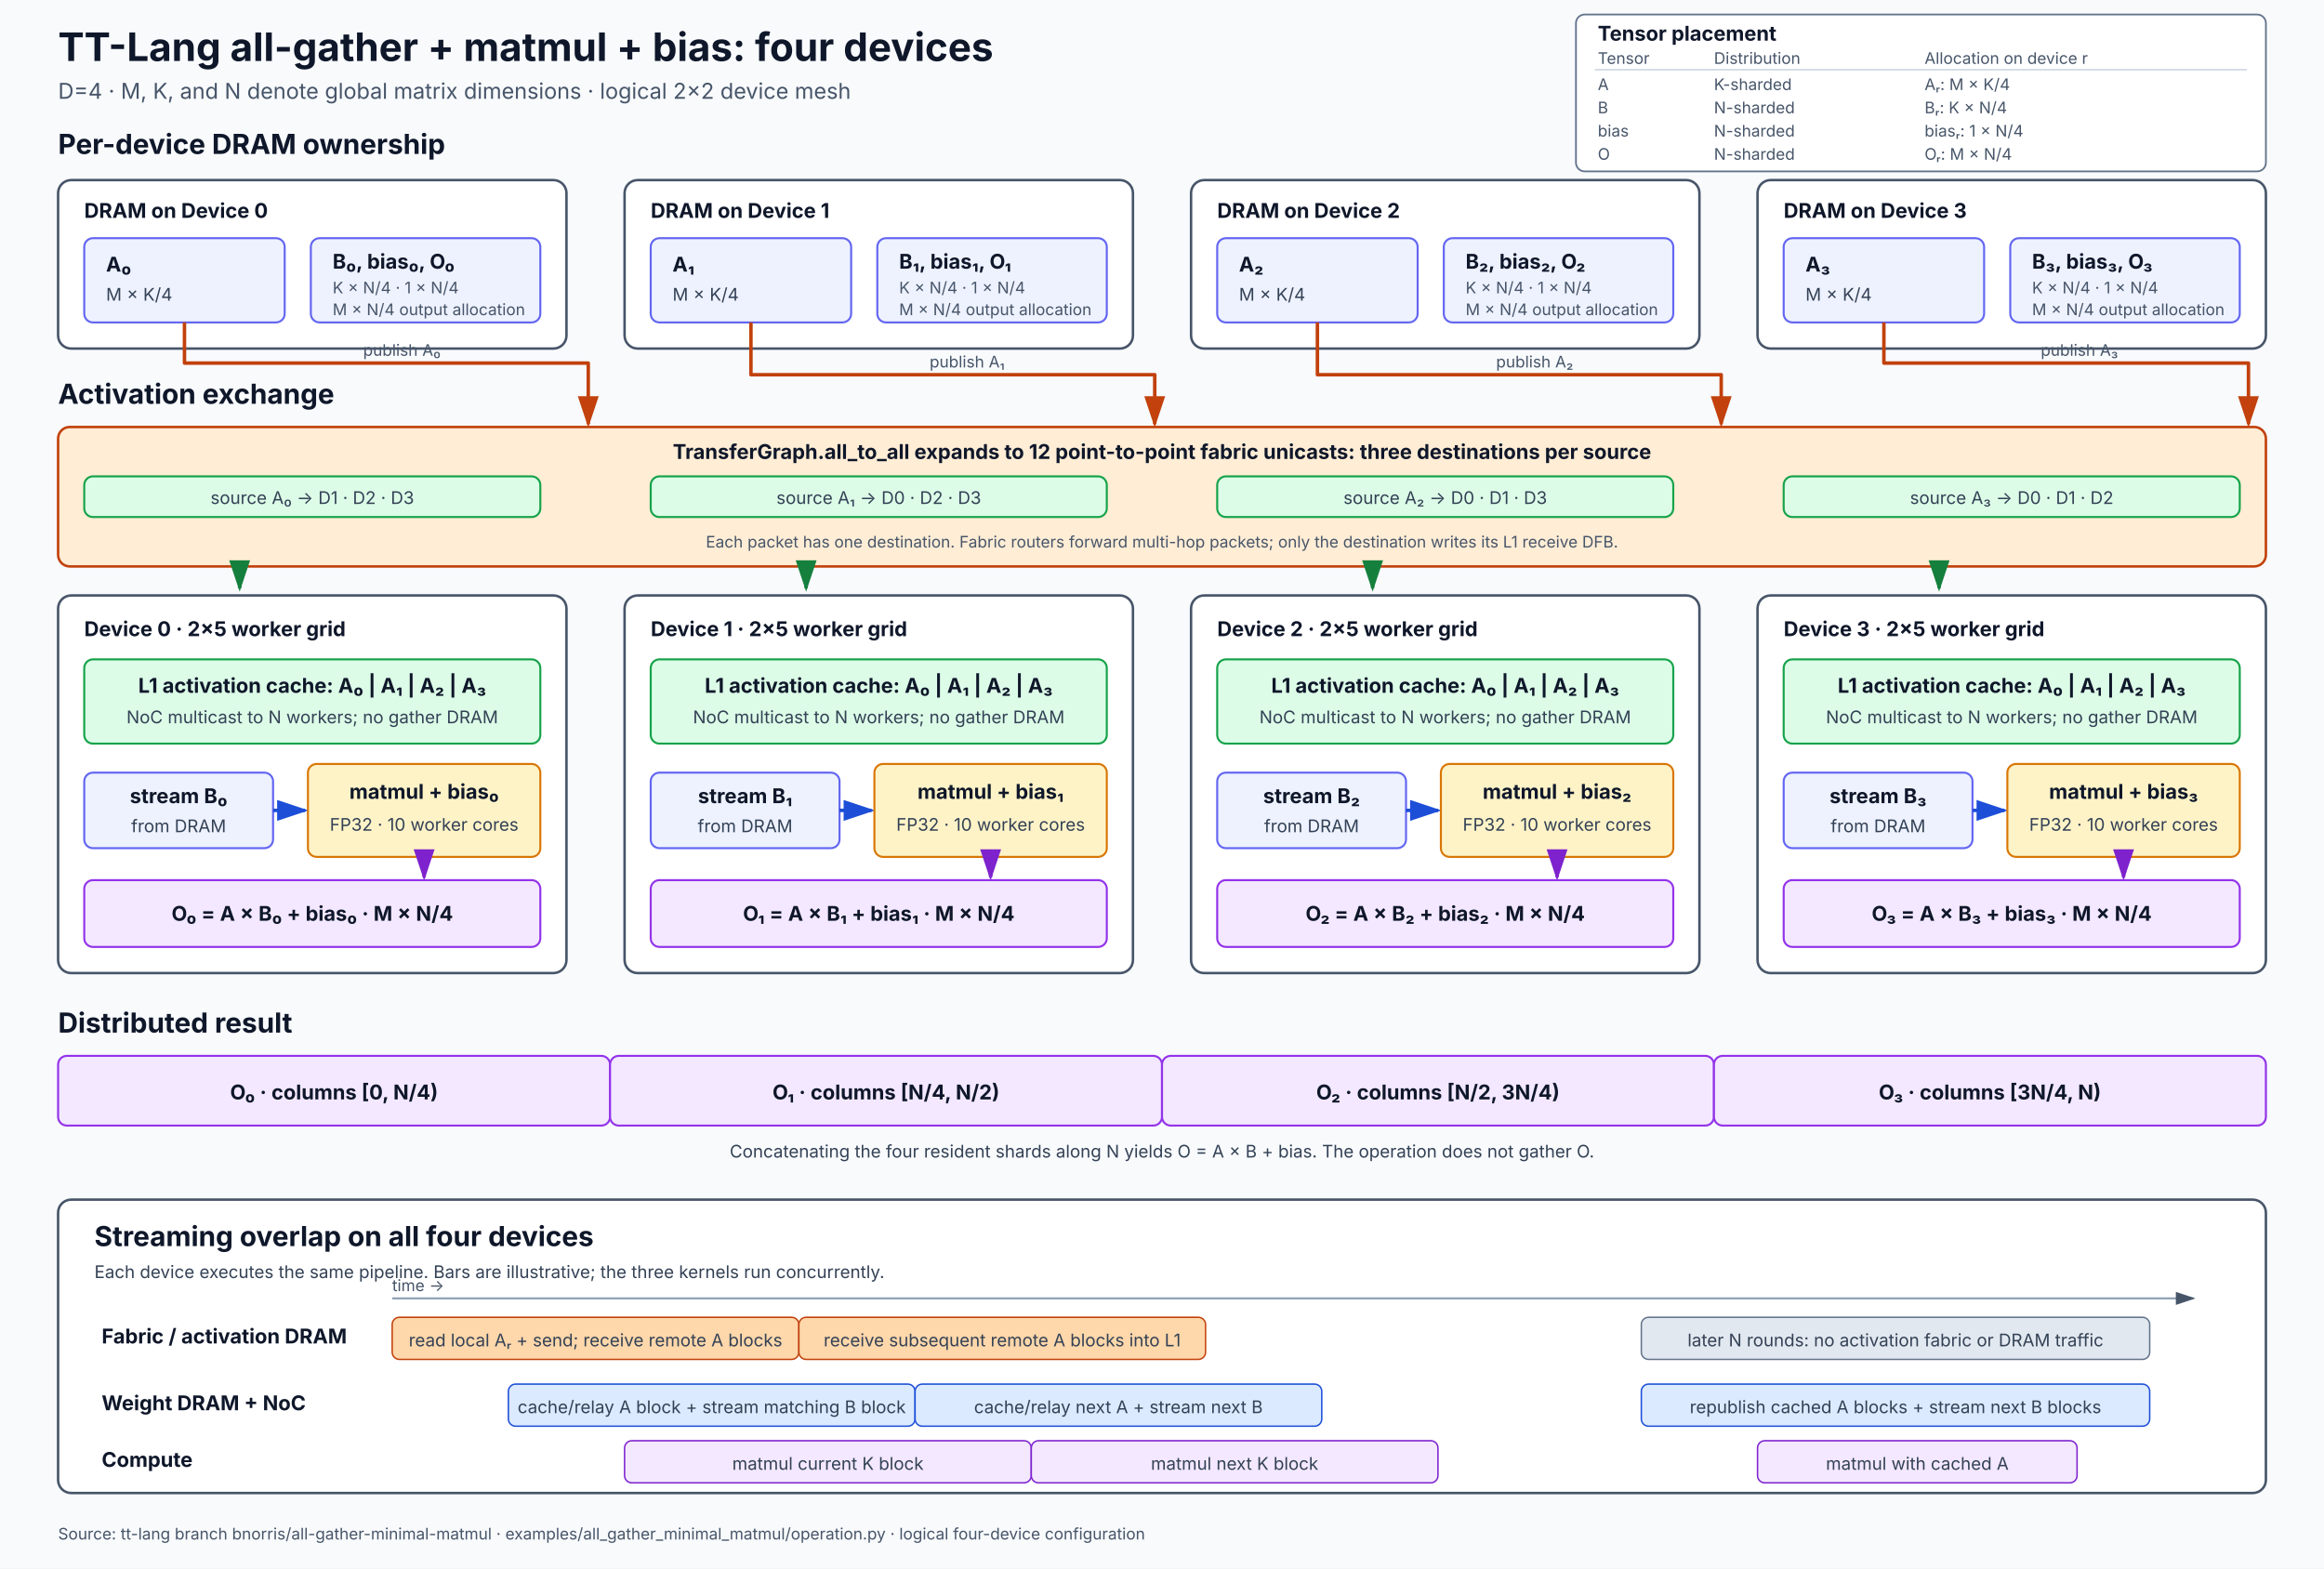
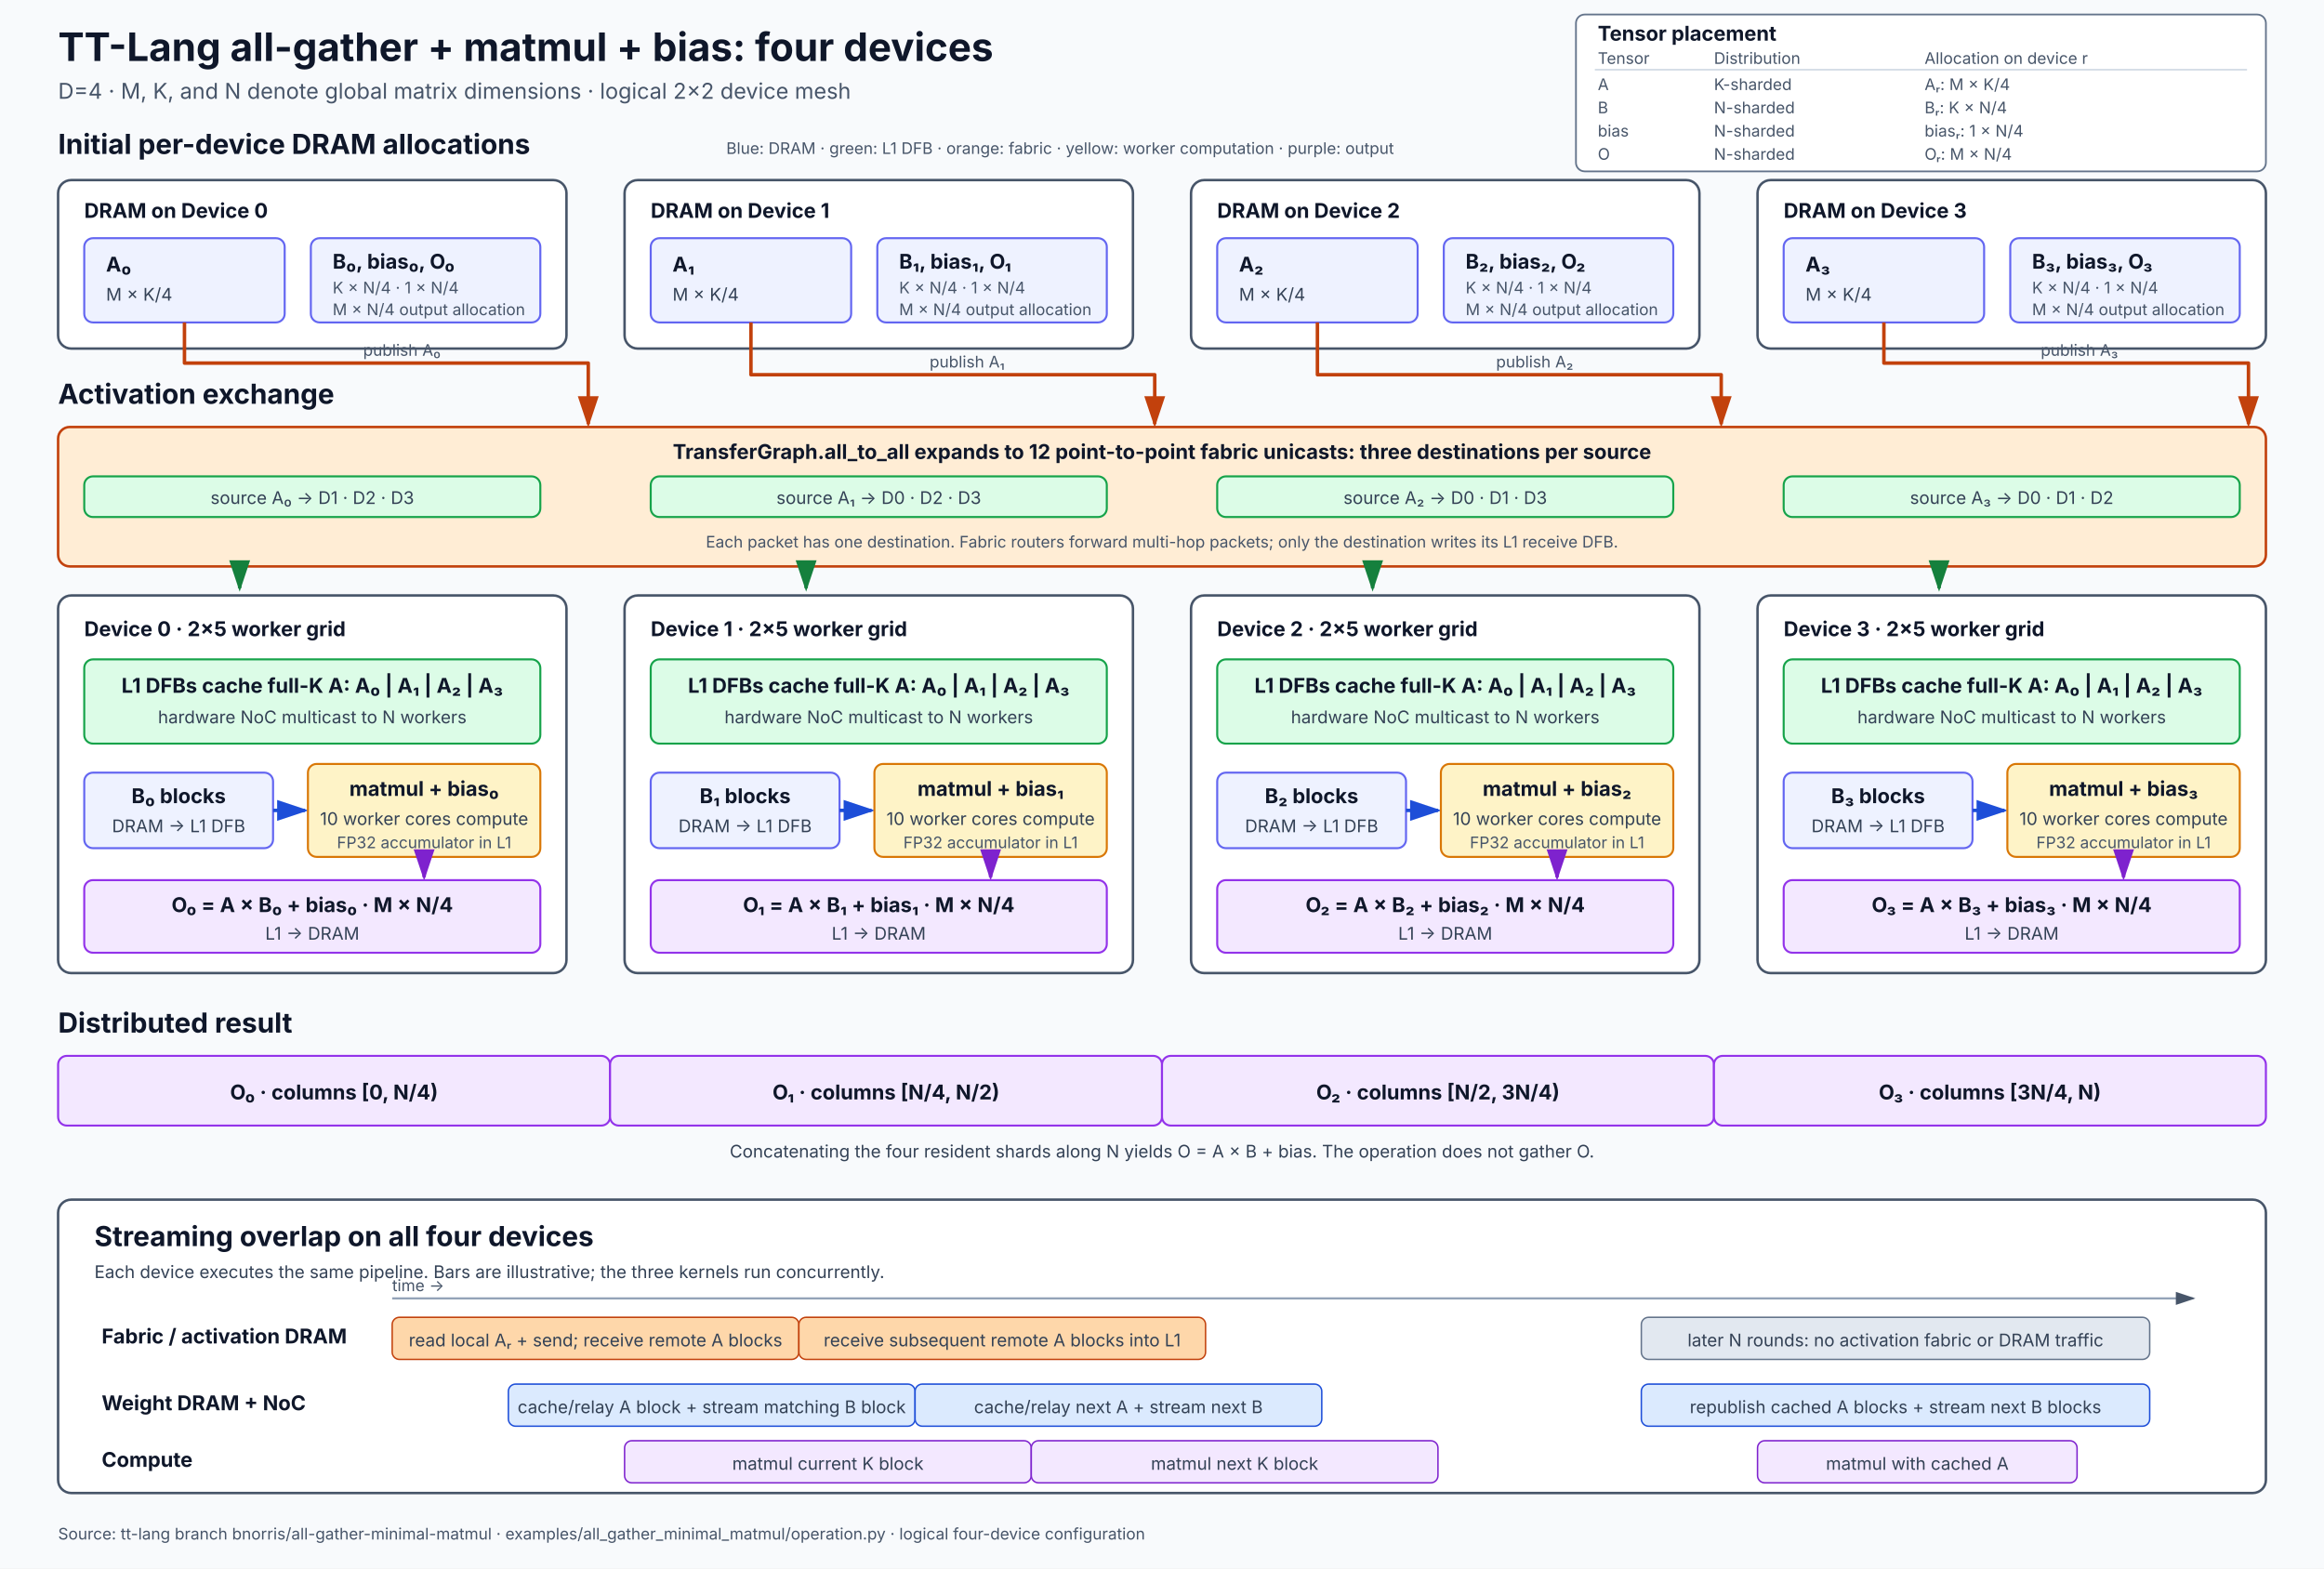
<svg xmlns="http://www.w3.org/2000/svg" width="1600" height="1080" viewBox="0 0 1600 1080" role="img" aria-labelledby="title description">
  <defs>
    <marker id="arrow-green" markerWidth="10" markerHeight="10" refX="8" refY="3" orient="auto" markerUnits="strokeWidth">
      <path d="M0,0 L0,6 L9,3 z" fill="#15803d" />
    </marker>
    <marker id="arrow-orange" markerWidth="10" markerHeight="10" refX="8" refY="3" orient="auto" markerUnits="strokeWidth">
      <path d="M0,0 L0,6 L9,3 z" fill="#c2410c" />
    </marker>
    <marker id="arrow-blue" markerWidth="10" markerHeight="10" refX="8" refY="3" orient="auto" markerUnits="strokeWidth">
      <path d="M0,0 L0,6 L9,3 z" fill="#1d4ed8" />
    </marker>
    <marker id="arrow-purple" markerWidth="10" markerHeight="10" refX="8" refY="3" orient="auto" markerUnits="strokeWidth">
      <path d="M0,0 L0,6 L9,3 z" fill="#7e22ce" />
    </marker>
    <marker id="arrow-gray" markerWidth="10" markerHeight="10" refX="8" refY="3" orient="auto" markerUnits="strokeWidth">
      <path d="M0,0 L0,6 L9,3 z" fill="#475569" />
    </marker>
    <style>
      text { font-family: Inter, ui-sans-serif, system-ui, sans-serif; fill: #0f172a; }
      .title { font-size: 27px; font-weight: 700; }
      .subtitle { font-size: 15px; fill: #475569; }
      .section { font-size: 19px; font-weight: 700; }
      .label { font-size: 14px; font-weight: 650; }
      .small { font-size: 12px; fill: #334155; }
      .tiny { font-size: 11px; fill: #475569; }
      .device { fill: #ffffff; stroke: #475569; stroke-width: 1.7; rx: 9; }
      .dram { fill: #eef2ff; stroke: #6366f1; stroke-width: 1.4; rx: 6; }
      .cache { fill: #dcfce7; stroke: #16a34a; stroke-width: 1.4; rx: 6; }
      .compute { fill: #fef3c7; stroke: #d97706; stroke-width: 1.4; rx: 6; }
      .output { fill: #f3e8ff; stroke: #9333ea; stroke-width: 1.4; rx: 6; }
      .fabric { fill: #ffedd5; stroke: #c2410c; stroke-width: 1.7; rx: 8; }
      .table { fill: #ffffff; stroke: #64748b; stroke-width: 1.2; rx: 6; }
      .rule { stroke: #cbd5e1; stroke-width: 1; }
      .route { fill: none; stroke-width: 2.4; stroke-linejoin: round; }
    </style>
  </defs>
  <rect width="1600" height="1080" fill="#f8fafc" />
  <text x="40" y="42" class="title">TT-Lang all-gather + matmul + bias: four devices</text>
  <text x="40" y="68" class="subtitle">D=4 · M, K, and N denote global matrix dimensions · logical 2×2 device mesh</text>
  <rect x="1085" y="10" width="475" height="108" class="table" />
  <text x="1100" y="28" class="label">Tensor placement</text>
  <text x="1100" y="44" class="tiny">Tensor</text>
  <text x="1180" y="44" class="tiny">Distribution</text>
  <text x="1325" y="44" class="tiny">Allocation on device r</text>
  <path d="M1098 48 H1547" class="rule" />
  <text x="1100" y="62" class="tiny">A</text>
  <text x="1180" y="62" class="tiny">K-sharded</text>
  <text x="1325" y="62" class="tiny">Aᵣ: M × K/4</text>
  <text x="1100" y="78" class="tiny">B</text>
  <text x="1180" y="78" class="tiny">N-sharded</text>
  <text x="1325" y="78" class="tiny">Bᵣ: K × N/4</text>
  <text x="1100" y="94" class="tiny">bias</text>
  <text x="1180" y="94" class="tiny">N-sharded</text>
  <text x="1325" y="94" class="tiny">biasᵣ: 1 × N/4</text>
  <text x="1100" y="110" class="tiny">O</text>
  <text x="1180" y="110" class="tiny">N-sharded</text>
  <text x="1325" y="110" class="tiny">Oᵣ: M × N/4</text>
-   <text x="40" y="106" class="section">Per-device DRAM ownership</text>
+   <text x="40" y="106" class="section">Initial per-device DRAM allocations</text>
+   <text x="500" y="106" class="tiny">Blue: DRAM · green: L1 DFB · orange: fabric · yellow: worker computation · purple: output</text>
  <g id="device-0-dram">
    <rect x="40" y="124" width="350" height="116" class="device" />
    <text x="58" y="150" class="label">DRAM on Device 0</text>
    <rect x="58" y="164" width="138" height="58" class="dram" />
    <text x="73" y="187" class="label">A₀</text>
    <text x="73" y="207" class="small">M × K/4</text>
    <rect x="214" y="164" width="158" height="58" class="dram" />
    <text x="229" y="185" class="label">B₀, bias₀, O₀</text>
    <text x="229" y="202" class="tiny">K × N/4 · 1 × N/4</text>
    <text x="229" y="217" class="tiny">M × N/4 output allocation</text>
  </g>
  <g id="device-1-dram">
    <rect x="430" y="124" width="350" height="116" class="device" />
    <text x="448" y="150" class="label">DRAM on Device 1</text>
    <rect x="448" y="164" width="138" height="58" class="dram" />
    <text x="463" y="187" class="label">A₁</text>
    <text x="463" y="207" class="small">M × K/4</text>
    <rect x="604" y="164" width="158" height="58" class="dram" />
    <text x="619" y="185" class="label">B₁, bias₁, O₁</text>
    <text x="619" y="202" class="tiny">K × N/4 · 1 × N/4</text>
    <text x="619" y="217" class="tiny">M × N/4 output allocation</text>
  </g>
  <g id="device-2-dram">
    <rect x="820" y="124" width="350" height="116" class="device" />
    <text x="838" y="150" class="label">DRAM on Device 2</text>
    <rect x="838" y="164" width="138" height="58" class="dram" />
    <text x="853" y="187" class="label">A₂</text>
    <text x="853" y="207" class="small">M × K/4</text>
    <rect x="994" y="164" width="158" height="58" class="dram" />
    <text x="1009" y="185" class="label">B₂, bias₂, O₂</text>
    <text x="1009" y="202" class="tiny">K × N/4 · 1 × N/4</text>
    <text x="1009" y="217" class="tiny">M × N/4 output allocation</text>
  </g>
  <g id="device-3-dram">
    <rect x="1210" y="124" width="350" height="116" class="device" />
    <text x="1228" y="150" class="label">DRAM on Device 3</text>
    <rect x="1228" y="164" width="138" height="58" class="dram" />
    <text x="1243" y="187" class="label">A₃</text>
    <text x="1243" y="207" class="small">M × K/4</text>
    <rect x="1384" y="164" width="158" height="58" class="dram" />
    <text x="1399" y="185" class="label">B₃, bias₃, O₃</text>
    <text x="1399" y="202" class="tiny">K × N/4 · 1 × N/4</text>
    <text x="1399" y="217" class="tiny">M × N/4 output allocation</text>
  </g>
  <text x="40" y="278" class="section">Activation exchange</text>
  <rect x="40" y="294" width="1520" height="96" class="fabric" />
  <text x="800" y="316" class="label" text-anchor="middle">TransferGraph.all_to_all expands to 12 point-to-point fabric unicasts: three destinations per source</text>
  <rect x="58" y="328" width="314" height="28" class="cache" />
  <text x="215" y="347" class="small" text-anchor="middle">source A₀ → D1 · D2 · D3</text>
  <rect x="448" y="328" width="314" height="28" class="cache" />
  <text x="605" y="347" class="small" text-anchor="middle">source A₁ → D0 · D2 · D3</text>
  <rect x="838" y="328" width="314" height="28" class="cache" />
  <text x="995" y="347" class="small" text-anchor="middle">source A₂ → D0 · D1 · D3</text>
  <rect x="1228" y="328" width="314" height="28" class="cache" />
  <text x="1385" y="347" class="small" text-anchor="middle">source A₃ → D0 · D1 · D2</text>
  <text x="800" y="377" class="tiny" text-anchor="middle">Each packet has one destination. Fabric routers forward multi-hop packets; only the destination writes its L1 receive DFB.</text>
  <path d="M127 222 V250 H405 V292" class="route" stroke="#c2410c" marker-end="url(#arrow-orange)" />
  <path d="M517 222 V258 H795 V292" class="route" stroke="#c2410c" marker-end="url(#arrow-orange)" />
  <path d="M907 222 V258 H1185 V292" class="route" stroke="#c2410c" marker-end="url(#arrow-orange)" />
  <path d="M1297 222 V250 H1548 V292" class="route" stroke="#c2410c" marker-end="url(#arrow-orange)" />
  <text x="250" y="245" class="tiny">publish A₀</text>
  <text x="640" y="253" class="tiny">publish A₁</text>
  <text x="1030" y="253" class="tiny">publish A₂</text>
  <text x="1405" y="245" class="tiny">publish A₃</text>
  <path d="M165 390 V405" class="route" stroke="#15803d" marker-end="url(#arrow-green)" />
  <path d="M555 390 V405" class="route" stroke="#15803d" marker-end="url(#arrow-green)" />
  <path d="M945 390 V405" class="route" stroke="#15803d" marker-end="url(#arrow-green)" />
  <path d="M1335 390 V405" class="route" stroke="#15803d" marker-end="url(#arrow-green)" />
  <g id="device-0-compute">
    <rect x="40" y="410" width="350" height="260" class="device" />
    <text x="58" y="438" class="label">Device 0 · 2×5 worker grid</text>
    <rect x="58" y="454" width="314" height="58" class="cache" />
-     <text x="215" y="477" class="label" text-anchor="middle">L1 activation cache: A₀ | A₁ | A₂ | A₃</text>
-     <text x="215" y="498" class="small" text-anchor="middle">NoC multicast to N workers; no gather DRAM</text>
+     <text x="215" y="477" class="label" text-anchor="middle">L1 DFBs cache full-K A: A₀ | A₁ | A₂ | A₃</text>
+     <text x="215" y="498" class="small" text-anchor="middle">hardware NoC multicast to N workers</text>
    <rect x="58" y="532" width="130" height="52" class="dram" />
-     <text x="123" y="553" class="label" text-anchor="middle">stream B₀</text>
-     <text x="123" y="573" class="small" text-anchor="middle">from DRAM</text>
+     <text x="123" y="553" class="label" text-anchor="middle">B₀ blocks</text>
+     <text x="123" y="573" class="small" text-anchor="middle">DRAM → L1 DFB</text>
    <path d="M188 558 H210" class="route" stroke="#1d4ed8" marker-end="url(#arrow-blue)" />
    <rect x="212" y="526" width="160" height="64" class="compute" />
-     <text x="292" y="550" class="label" text-anchor="middle">matmul + bias₀</text>
-     <text x="292" y="572" class="small" text-anchor="middle">FP32 · 10 worker cores</text>
+     <text x="292" y="548" class="label" text-anchor="middle">matmul + bias₀</text>
+     <text x="292" y="568" class="small" text-anchor="middle">10 worker cores compute</text>
+     <text x="292" y="584" class="tiny" text-anchor="middle">FP32 accumulator in L1</text>
    <path d="M292 590 V604" class="route" stroke="#7e22ce" marker-end="url(#arrow-purple)" />
-     <rect x="58" y="606" width="314" height="46" class="output" />
-     <text x="215" y="634" class="label" text-anchor="middle">O₀ = A × B₀ + bias₀ · M × N/4</text>
+     <rect x="58" y="606" width="314" height="50" class="output" />
+     <text x="215" y="628" class="label" text-anchor="middle">O₀ = A × B₀ + bias₀ · M × N/4</text>
+     <text x="215" y="647" class="small" text-anchor="middle">L1 → DRAM</text>
  </g>
  <g id="device-1-compute">
    <rect x="430" y="410" width="350" height="260" class="device" />
    <text x="448" y="438" class="label">Device 1 · 2×5 worker grid</text>
    <rect x="448" y="454" width="314" height="58" class="cache" />
-     <text x="605" y="477" class="label" text-anchor="middle">L1 activation cache: A₀ | A₁ | A₂ | A₃</text>
-     <text x="605" y="498" class="small" text-anchor="middle">NoC multicast to N workers; no gather DRAM</text>
+     <text x="605" y="477" class="label" text-anchor="middle">L1 DFBs cache full-K A: A₀ | A₁ | A₂ | A₃</text>
+     <text x="605" y="498" class="small" text-anchor="middle">hardware NoC multicast to N workers</text>
    <rect x="448" y="532" width="130" height="52" class="dram" />
-     <text x="513" y="553" class="label" text-anchor="middle">stream B₁</text>
-     <text x="513" y="573" class="small" text-anchor="middle">from DRAM</text>
+     <text x="513" y="553" class="label" text-anchor="middle">B₁ blocks</text>
+     <text x="513" y="573" class="small" text-anchor="middle">DRAM → L1 DFB</text>
    <path d="M578 558 H600" class="route" stroke="#1d4ed8" marker-end="url(#arrow-blue)" />
    <rect x="602" y="526" width="160" height="64" class="compute" />
-     <text x="682" y="550" class="label" text-anchor="middle">matmul + bias₁</text>
-     <text x="682" y="572" class="small" text-anchor="middle">FP32 · 10 worker cores</text>
+     <text x="682" y="548" class="label" text-anchor="middle">matmul + bias₁</text>
+     <text x="682" y="568" class="small" text-anchor="middle">10 worker cores compute</text>
+     <text x="682" y="584" class="tiny" text-anchor="middle">FP32 accumulator in L1</text>
    <path d="M682 590 V604" class="route" stroke="#7e22ce" marker-end="url(#arrow-purple)" />
-     <rect x="448" y="606" width="314" height="46" class="output" />
-     <text x="605" y="634" class="label" text-anchor="middle">O₁ = A × B₁ + bias₁ · M × N/4</text>
+     <rect x="448" y="606" width="314" height="50" class="output" />
+     <text x="605" y="628" class="label" text-anchor="middle">O₁ = A × B₁ + bias₁ · M × N/4</text>
+     <text x="605" y="647" class="small" text-anchor="middle">L1 → DRAM</text>
  </g>
  <g id="device-2-compute">
    <rect x="820" y="410" width="350" height="260" class="device" />
    <text x="838" y="438" class="label">Device 2 · 2×5 worker grid</text>
    <rect x="838" y="454" width="314" height="58" class="cache" />
-     <text x="995" y="477" class="label" text-anchor="middle">L1 activation cache: A₀ | A₁ | A₂ | A₃</text>
-     <text x="995" y="498" class="small" text-anchor="middle">NoC multicast to N workers; no gather DRAM</text>
+     <text x="995" y="477" class="label" text-anchor="middle">L1 DFBs cache full-K A: A₀ | A₁ | A₂ | A₃</text>
+     <text x="995" y="498" class="small" text-anchor="middle">hardware NoC multicast to N workers</text>
    <rect x="838" y="532" width="130" height="52" class="dram" />
-     <text x="903" y="553" class="label" text-anchor="middle">stream B₂</text>
-     <text x="903" y="573" class="small" text-anchor="middle">from DRAM</text>
+     <text x="903" y="553" class="label" text-anchor="middle">B₂ blocks</text>
+     <text x="903" y="573" class="small" text-anchor="middle">DRAM → L1 DFB</text>
    <path d="M968 558 H990" class="route" stroke="#1d4ed8" marker-end="url(#arrow-blue)" />
    <rect x="992" y="526" width="160" height="64" class="compute" />
-     <text x="1072" y="550" class="label" text-anchor="middle">matmul + bias₂</text>
-     <text x="1072" y="572" class="small" text-anchor="middle">FP32 · 10 worker cores</text>
+     <text x="1072" y="548" class="label" text-anchor="middle">matmul + bias₂</text>
+     <text x="1072" y="568" class="small" text-anchor="middle">10 worker cores compute</text>
+     <text x="1072" y="584" class="tiny" text-anchor="middle">FP32 accumulator in L1</text>
    <path d="M1072 590 V604" class="route" stroke="#7e22ce" marker-end="url(#arrow-purple)" />
-     <rect x="838" y="606" width="314" height="46" class="output" />
-     <text x="995" y="634" class="label" text-anchor="middle">O₂ = A × B₂ + bias₂ · M × N/4</text>
+     <rect x="838" y="606" width="314" height="50" class="output" />
+     <text x="995" y="628" class="label" text-anchor="middle">O₂ = A × B₂ + bias₂ · M × N/4</text>
+     <text x="995" y="647" class="small" text-anchor="middle">L1 → DRAM</text>
  </g>
  <g id="device-3-compute">
    <rect x="1210" y="410" width="350" height="260" class="device" />
    <text x="1228" y="438" class="label">Device 3 · 2×5 worker grid</text>
    <rect x="1228" y="454" width="314" height="58" class="cache" />
-     <text x="1385" y="477" class="label" text-anchor="middle">L1 activation cache: A₀ | A₁ | A₂ | A₃</text>
-     <text x="1385" y="498" class="small" text-anchor="middle">NoC multicast to N workers; no gather DRAM</text>
+     <text x="1385" y="477" class="label" text-anchor="middle">L1 DFBs cache full-K A: A₀ | A₁ | A₂ | A₃</text>
+     <text x="1385" y="498" class="small" text-anchor="middle">hardware NoC multicast to N workers</text>
    <rect x="1228" y="532" width="130" height="52" class="dram" />
-     <text x="1293" y="553" class="label" text-anchor="middle">stream B₃</text>
-     <text x="1293" y="573" class="small" text-anchor="middle">from DRAM</text>
+     <text x="1293" y="553" class="label" text-anchor="middle">B₃ blocks</text>
+     <text x="1293" y="573" class="small" text-anchor="middle">DRAM → L1 DFB</text>
    <path d="M1358 558 H1380" class="route" stroke="#1d4ed8" marker-end="url(#arrow-blue)" />
    <rect x="1382" y="526" width="160" height="64" class="compute" />
-     <text x="1462" y="550" class="label" text-anchor="middle">matmul + bias₃</text>
-     <text x="1462" y="572" class="small" text-anchor="middle">FP32 · 10 worker cores</text>
+     <text x="1462" y="548" class="label" text-anchor="middle">matmul + bias₃</text>
+     <text x="1462" y="568" class="small" text-anchor="middle">10 worker cores compute</text>
+     <text x="1462" y="584" class="tiny" text-anchor="middle">FP32 accumulator in L1</text>
    <path d="M1462 590 V604" class="route" stroke="#7e22ce" marker-end="url(#arrow-purple)" />
-     <rect x="1228" y="606" width="314" height="46" class="output" />
-     <text x="1385" y="634" class="label" text-anchor="middle">O₃ = A × B₃ + bias₃ · M × N/4</text>
+     <rect x="1228" y="606" width="314" height="50" class="output" />
+     <text x="1385" y="628" class="label" text-anchor="middle">O₃ = A × B₃ + bias₃ · M × N/4</text>
+     <text x="1385" y="647" class="small" text-anchor="middle">L1 → DRAM</text>
  </g>
  <text x="40" y="711" class="section">Distributed result</text>
  <rect x="40" y="727" width="380" height="48" class="output" />
  <text x="230" y="757" class="label" text-anchor="middle">O₀ · columns [0, N/4)</text>
  <rect x="420" y="727" width="380" height="48" class="output" />
  <text x="610" y="757" class="label" text-anchor="middle">O₁ · columns [N/4, N/2)</text>
  <rect x="800" y="727" width="380" height="48" class="output" />
  <text x="990" y="757" class="label" text-anchor="middle">O₂ · columns [N/2, 3N/4)</text>
  <rect x="1180" y="727" width="380" height="48" class="output" />
  <text x="1370" y="757" class="label" text-anchor="middle">O₃ · columns [3N/4, N)</text>
  <text x="800" y="797" class="small" text-anchor="middle">Concatenating the four resident shards along N yields O = A × B + bias. The operation does not gather O.</text>
  <rect x="40" y="826" width="1520" height="202" class="device" />
  <text x="65" y="858" class="section">Streaming overlap on all four devices</text>
  <text x="65" y="880" class="small">Each device executes the same pipeline. Bars are illustrative; the three kernels run concurrently.</text>
  <text x="70" y="925" class="label">Fabric / activation DRAM</text>
  <text x="70" y="971" class="label">Weight DRAM + NoC</text>
  <text x="70" y="1010" class="label">Compute</text>
  <path d="M270 894 H1510" stroke="#94a3b8" stroke-width="1.5" marker-end="url(#arrow-gray)" />
  <text x="270" y="889" class="tiny">time →</text>
  <rect x="270" y="907" width="280" height="29" rx="5" fill="#fed7aa" stroke="#c2410c" />
  <text x="410" y="927" class="small" text-anchor="middle">read local Aᵣ + send; receive remote A blocks</text>
  <rect x="550" y="907" width="280" height="29" rx="5" fill="#fed7aa" stroke="#c2410c" />
  <text x="690" y="927" class="small" text-anchor="middle">receive subsequent remote A blocks into L1</text>
  <rect x="1130" y="907" width="350" height="29" rx="5" fill="#e2e8f0" stroke="#64748b" />
  <text x="1305" y="927" class="small" text-anchor="middle">later N rounds: no activation fabric or DRAM traffic</text>
  <rect x="350" y="953" width="280" height="29" rx="5" fill="#dbeafe" stroke="#1d4ed8" />
  <text x="490" y="973" class="small" text-anchor="middle">cache/relay A block + stream matching B block</text>
  <rect x="630" y="953" width="280" height="29" rx="5" fill="#dbeafe" stroke="#1d4ed8" />
  <text x="770" y="973" class="small" text-anchor="middle">cache/relay next A + stream next B</text>
  <rect x="1130" y="953" width="350" height="29" rx="5" fill="#dbeafe" stroke="#1d4ed8" />
  <text x="1305" y="973" class="small" text-anchor="middle">republish cached A blocks + stream next B blocks</text>
  <rect x="430" y="992" width="280" height="29" rx="5" fill="#f3e8ff" stroke="#7e22ce" />
  <text x="570" y="1012" class="small" text-anchor="middle">matmul current K block</text>
  <rect x="710" y="992" width="280" height="29" rx="5" fill="#f3e8ff" stroke="#7e22ce" />
  <text x="850" y="1012" class="small" text-anchor="middle">matmul next K block</text>
  <rect x="1210" y="992" width="220" height="29" rx="5" fill="#f3e8ff" stroke="#7e22ce" />
  <text x="1320" y="1012" class="small" text-anchor="middle">matmul with cached A</text>
  <text x="40" y="1060" class="tiny">Source: tt-lang branch bnorris/all-gather-minimal-matmul · examples/all_gather_minimal_matmul/operation.py · logical four-device configuration</text>
</svg>
